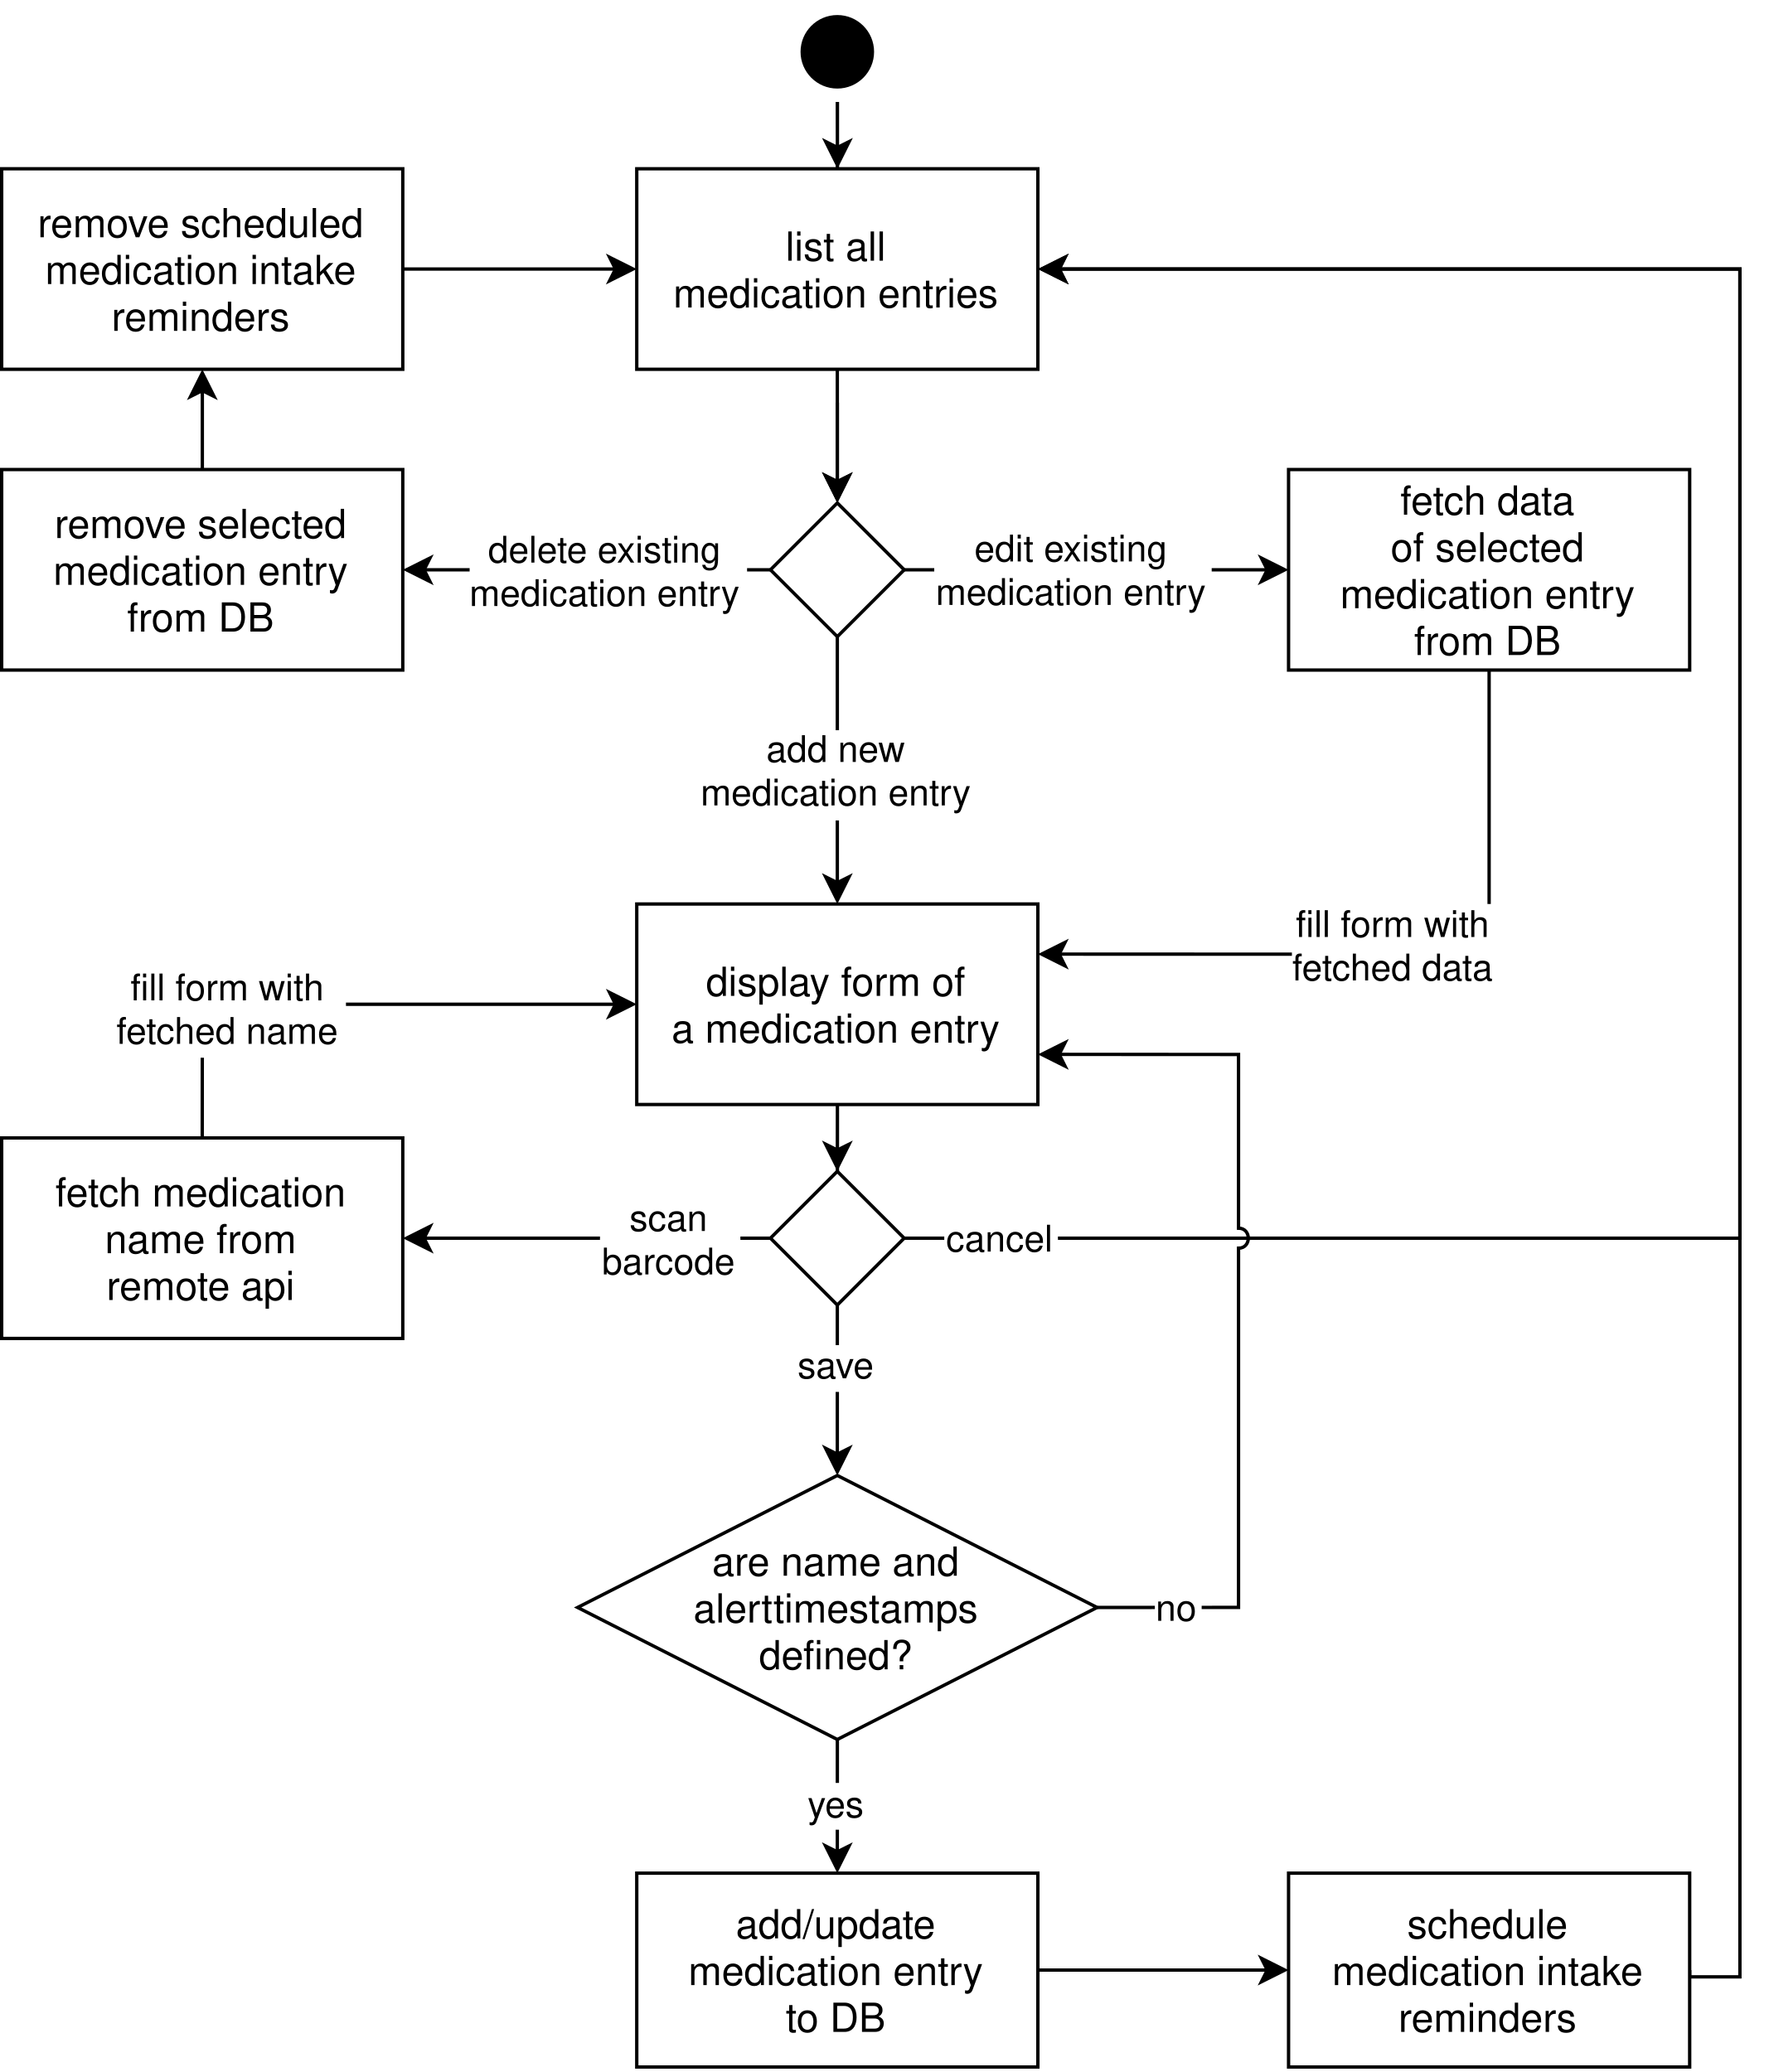
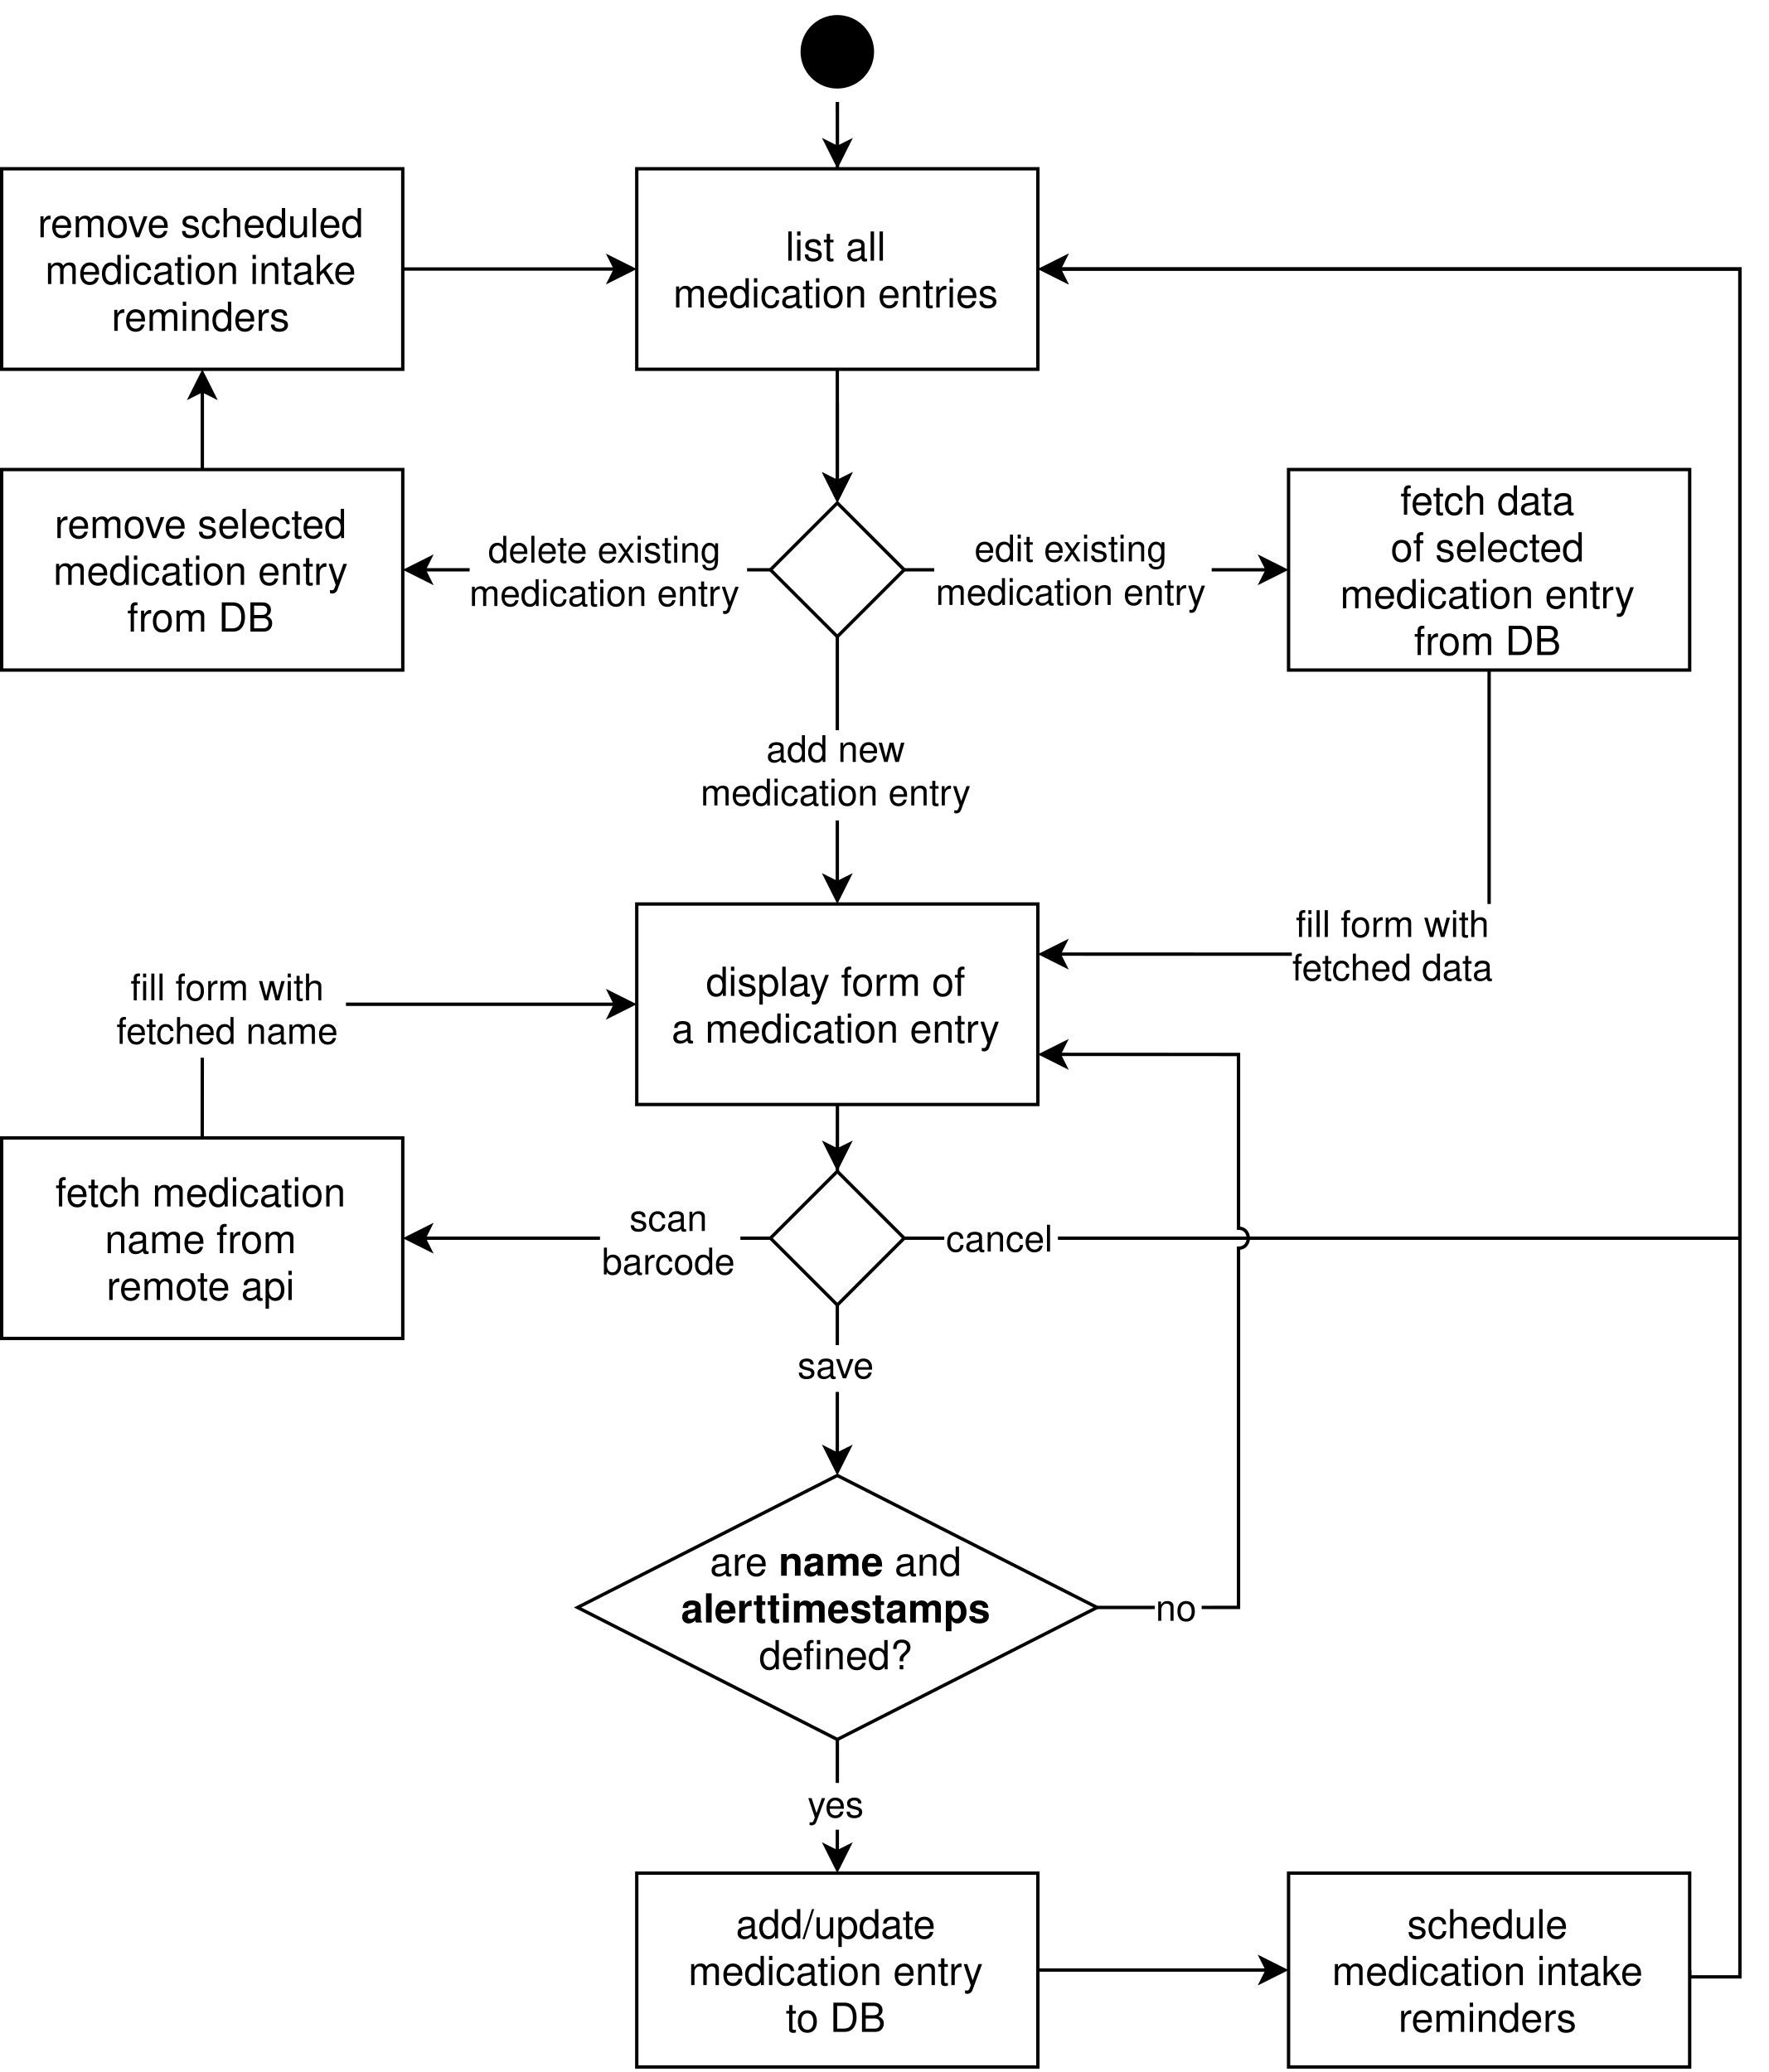
- <svg xmlns="http://www.w3.org/2000/svg" version="1.1" width="529px" height="620px" viewBox="-0.5 -0.5 529 620" content="&lt;mxfile host=&quot;Electron&quot; modified=&quot;2021-12-17T16:00:33.079Z&quot; agent=&quot;5.0 (X11; Linux x86_64) AppleWebKit/537.36 (KHTML, like Gecko) draw.io/15.8.7 Chrome/91.0.447.164 Electron/13.6.2 Safari/537.36&quot; etag=&quot;lm0pki-1gNKy3_TD1Pwz&quot; version=&quot;15.8.7&quot; type=&quot;device&quot;&gt;&lt;diagram name=&quot;Page-1&quot; id=&quot;e7e014a7-5840-1c2e-5031-d8a46d1fe8dd&quot;&gt;1VtLc6M4EP41PsbFG/sY20m2dme3ZiuH2exNAdlmAogFObHn168EEiCEbRyeySEVGglE99fdX7eUmb4Ojk8xiPZ/Ihf6M01xjzN9M9O05UIlv6nglAkszcgEu9hzM5FaCJ69X5AJFSY9eC5MhIEYIR97kSh0UBhCBwsyEMfoQxy2Rb741gjsoCR4doAvS394Lt4zqWotixu/QW+3Z69eaFZ24xU4b7sYHUL2vhCFMLsTAP4Y9o3JHrjooyTSH2b6OkYIZ38FxzX0qVa5xrJ5j2fu5kuOYYibTPj7BzYe/rWXm5XrgfeHQ+Ki3Z3JFvcO/APTBVstPnHlQJfoil2iGO/RDoXAfyikq1QBkL5HIVfFmG8IRUSoEuFPiPGJGR4cMCIiePTwP3TO3GRXL2ww/XtzZI9LL07sQv5opocEHWKHLdhkCALxDuILH28ssoH0A0sPY+p7giiAOD6RATH0AfbeRbAAhrldPi6f+h15ZHmawtzDVJiWuXco4hOytbNJhQXJH6VVFKLUrvU2NhtY0/eJV1GrEUBGVJgQReFnDDAVbj3fXyMfxeloXUl/6GAcozfI76Qwv2CNdxhjeLyoU3bXsExBNzrTzUfhhly0Lzmgrpw3gqC/C8qqx4QxokOE5AtKHkEvX7gX0IvCJ9Krq05x3QP0YTzAWIgeoJq9uUD9d1qSVYHrEkEIP2Y0lusqVWQAXc8h34lCqpOQ4+lL2r4cEC/a/ipITHMckOhaBSTZSnsDialLICF4oAskKSjBXribBlSGMLnW0OTMdHfKXNUVFjo/CwM+BG23CezFwvZivOA+gNVsu2tHbZVK7aWkbVI2QEIz2njUN/BKag99BXxvFxKxQ4ZCwklWlHOQB/j37EbguW5mL5h4v8Br+hD6oojiLf1YczUzN7W2uQyfKrvJCxP2llmZ4Z/zF1s1hHB3p7VzH/5o8amaOL8/3zLk6CnZL96j4PWQdMUcK5xiIVNHo4Y6Gr1RRxnvXyG6LBpGl+65Yjtty7HcJzGFvopOPh9WPJjIwBSUXq6BXLgFB5/oZeXTwLPK6/1KKbRFIZbndAFzTYR5DcpVrQbm1SKzM8Wb9ngw/0zLIGfWqsCr51rOszun1pw+jUCtW5l2IRe/1BdmtKMWBynoCOYK39pC7OwhraNcgMHU0nUO1NbpWpkrumWL2Vpvl637T8gchGVjUnvl1srNOFtrs3sFban1CEFzMDXpRV5WICBGFBeblWT8DkKfpYq9IdUeO/ZZY7ZLB+8QmE0bqZbadRhr1iEwqm3AvjsEcn/V9ZLIB6ciRFI3yt2DeJnSoK4RAdEDadCVsT3HllNLAt7hYN7zeS/g4L5efjclyEURqC1Ve+p5ZCHHPAeEDt0AHJj1cZ73IjDA21jfNdKXRMChfQkysV3wbAybxrtQBWyWmvapXtt9HKehig9g1OpsvLXNSrxVKluMV8arqlJBZLaCPjF8/E8z/vhd+/7XU3AK1v4Kv2zsuymULAOAtxZI3cG3VrVWy0zfNKvUvlzuASQkNpUS8CuIHeTWp5n+SpPGFYdom/PQvZhDjGpporZLKXzhqujL4vz+8g1H3miNRH3sRqLdQAMT5ElWU56kNEx4wzQ9rDN7w4+HyKVnIhpWwkR7fdXBVTZvLhuyeXPRF0Ll3sLgCXUINvh5b+AgH+sQ0s1UTxd7LRZ7Q1Oqd+v4i9Sws/1euXRJaMPy4J91a7Jo8Fa+G8PAIyiN5U2DDjy72uGagGfLLY4QfUnftq85989DEPGPIDSxnbt3fpimIHgLrRtCp1eOIZpq5RFnume3hhJLes/lqrE6XjfM86Fh0OMiMjM41WweTnKza7AmcWPkc551A/IVg5tguu0xWz73QLRIBCEIYLazAkK33BP2SXrAXgATDIIoKd1x4dYLKUweJYx1W/Ao2lxbln7EJGTw+qOchExzbqhyHuJnfLrfihyRYbZwBruhM/B/mJhIDWTLDTLCexDtz09rSzA/+D2ZLcFFg3NPk6RLymygUohjfYRSqJ1l5TZM4RSsjDjrFcPWEVW3GPKQUG3XcsSjcPW0SenRKW5tuJ/vozcuIMZquKtyRd3whFBKh+ow8DXa8MuL/ke4qqHbIo1q24bvf1dMLm/4AaFyKMttmVlQyfJ7Oa6h9Eg3iDzJvnUHG2qsIvlL40Cn95j/yWXx35mZzot/ftUf/gc=&lt;/diagram&gt;&lt;/mxfile&gt;" style="background-color: rgb(255, 255, 255);">
-   <defs />
-   <g>
-     <path d="M 250 30 L 250.03 50 L 250.03 30 L 250.03 43.63" fill="none" stroke="rgb(0, 0, 0)" stroke-miterlimit="10" pointer-events="stroke" />
-     <path d="M 250.03 48.88 L 246.53 41.88 L 250.03 43.63 L 253.53 41.88 Z" fill="rgb(0, 0, 0)" stroke="rgb(0, 0, 0)" stroke-miterlimit="10" pointer-events="all" />
-     <ellipse cx="250" cy="15" rx="11" ry="11" fill="#000000" stroke="none" pointer-events="all" />
-     <path d="M 250 120 L 250 143.63" fill="none" stroke="rgb(0, 0, 0)" stroke-miterlimit="10" pointer-events="stroke" />
-     <path d="M 250 148.88 L 246.5 141.88 L 250 143.63 L 253.5 141.88 Z" fill="rgb(0, 0, 0)" stroke="rgb(0, 0, 0)" stroke-miterlimit="10" pointer-events="all" />
-     <path d="M 250 190 L 250 263.63" fill="none" stroke="rgb(0, 0, 0)" stroke-miterlimit="10" pointer-events="stroke" />
-     <path d="M 250 268.88 L 246.5 261.88 L 250 263.63 L 253.5 261.88 Z" fill="rgb(0, 0, 0)" stroke="rgb(0, 0, 0)" stroke-miterlimit="10" pointer-events="all" />
-     <g fill="rgb(0, 0, 0)" font-family="Helvetica" text-anchor="middle" font-size="11px">
-       <rect fill="rgb(255, 255, 255)" stroke="none" x="209" y="218" width="83" height="27" stroke-width="0" />
-       <text x="249.5" y="227.5">add new</text>
-       <text x="249.5" y="240.5">medication entry</text>
+ <svg xmlns="http://www.w3.org/2000/svg" version="1.1" width="529px" height="620px" viewBox="-0.5 -0.5 529 620" content="&lt;mxfile host=&quot;Electron&quot; modified=&quot;2021-12-17T16:00:33.079Z&quot; agent=&quot;5.0 (X11; Linux x86_64) AppleWebKit/537.36 (KHTML, like Gecko) draw.io/15.8.7 Chrome/91.0.447.164 Electron/13.6.2 Safari/537.36&quot; etag=&quot;lm0pki-1gNKy3_TD1Pwz&quot; version=&quot;15.8.7&quot; type=&quot;device&quot;&gt;&lt;diagram name=&quot;Page-1&quot; id=&quot;e7e014a7-5840-1c2e-5031-d8a46d1fe8dd&quot;&gt;1VtLc6M4EP41PsbFG/sY20m2dme3ZiuH2exNAdlmAogFObHn168EEiCEbRyeySEVGglE99fdX7eUmb4Ojk8xiPZ/Ihf6M01xjzN9M9O05UIlv6nglAkszcgEu9hzM5FaCJ69X5AJFSY9eC5MhIEYIR97kSh0UBhCBwsyEMfoQxy2Rb741gjsoCR4doAvS394Lt4zqWotixu/QW+3Z69eaFZ24xU4b7sYHUL2vhCFMLsTAP4Y9o3JHrjooyTSH2b6OkYIZ38FxzX0qVa5xrJ5j2fu5kuOYYibTPj7BzYe/rWXm5XrgfeHQ+Ki3Z3JFvcO/APTBVstPnHlQJfoil2iGO/RDoXAfyikq1QBkL5HIVfFmG8IRUSoEuFPiPGJGR4cMCIiePTwP3TO3GRXL2ww/XtzZI9LL07sQv5opocEHWKHLdhkCALxDuILH28ssoH0A0sPY+p7giiAOD6RATH0AfbeRbAAhrldPi6f+h15ZHmawtzDVJiWuXco4hOytbNJhQXJH6VVFKLUrvU2NhtY0/eJV1GrEUBGVJgQReFnDDAVbj3fXyMfxeloXUl/6GAcozfI76Qwv2CNdxhjeLyoU3bXsExBNzrTzUfhhly0Lzmgrpw3gqC/C8qqx4QxokOE5AtKHkEvX7gX0IvCJ9Krq05x3QP0YTzAWIgeoJq9uUD9d1qSVYHrEkEIP2Y0lusqVWQAXc8h34lCqpOQ4+lL2r4cEC/a/ipITHMckOhaBSTZSnsDialLICF4oAskKSjBXribBlSGMLnW0OTMdHfKXNUVFjo/CwM+BG23CezFwvZivOA+gNVsu2tHbZVK7aWkbVI2QEIz2njUN/BKag99BXxvFxKxQ4ZCwklWlHOQB/j37EbguW5mL5h4v8Br+hD6oojiLf1YczUzN7W2uQyfKrvJCxP2llmZ4Z/zF1s1hHB3p7VzH/5o8amaOL8/3zLk6CnZL96j4PWQdMUcK5xiIVNHo4Y6Gr1RRxnvXyG6LBpGl+65Yjtty7HcJzGFvopOPh9WPJjIwBSUXq6BXLgFB5/oZeXTwLPK6/1KKbRFIZbndAFzTYR5DcpVrQbm1SKzM8Wb9ngw/0zLIGfWqsCr51rOszun1pw+jUCtW5l2IRe/1BdmtKMWBynoCOYK39pC7OwhraNcgMHU0nUO1NbpWpkrumWL2Vpvl637T8gchGVjUnvl1srNOFtrs3sFban1CEFzMDXpRV5WICBGFBeblWT8DkKfpYq9IdUeO/ZZY7ZLB+8QmE0bqZbadRhr1iEwqm3AvjsEcn/V9ZLIB6ciRFI3yt2DeJnSoK4RAdEDadCVsT3HllNLAt7hYN7zeS/g4L5efjclyEURqC1Ve+p5ZCHHPAeEDt0AHJj1cZ73IjDA21jfNdKXRMChfQkysV3wbAybxrtQBWyWmvapXtt9HKehig9g1OpsvLXNSrxVKluMV8arqlJBZLaCPjF8/E8z/vhd+/7XU3AK1v4Kv2zsuymULAOAtxZI3cG3VrVWy0zfNKvUvlzuASQkNpUS8CuIHeTWp5n+SpPGFYdom/PQvZhDjGpporZLKXzhqujL4vz+8g1H3miNRH3sRqLdQAMT5ElWU56kNEx4wzQ9rDN7w4+HyKVnIhpWwkR7fdXBVTZvLhuyeXPRF0Ll3sLgCXUINvh5b+AgH+sQ0s1UTxd7LRZ7Q1Oqd+v4i9Sws/1euXRJaMPy4J91a7Jo8Fa+G8PAIyiN5U2DDjy72uGagGfLLY4QfUnftq85989DEPGPIDSxnbt3fpimIHgLrRtCp1eOIZpq5RFnume3hhJLes/lqrE6XjfM86Fh0OMiMjM41WweTnKza7AmcWPkc551A/IVg5tguu0xWz73QLRIBCEIYLazAkK33BP2SXrAXgATDIIoKd1x4dYLKUweJYx1W/Ao2lxbln7EJGTw+qOchExzbqhyHuJnfLrfihyRYbZwBruhM/B/mJhIDWTLDTLCexDtz09rSzA/+D2ZLcFFg3NPk6RLymygUohjfYRSqJ1l5TZM4RSsjDjrFcPWEVW3GPKQUG3XcsSjcPW0SenRKW5tuJ/vozcuIMZquKtyRd3whFBKh+ow8DXa8MuL/ke4qqHbIo1q24bvf1dMLm/4AaFyKMttmVlQyfJ7Oa6h9Eg3iDzJvnUHG2qsIvlL40Cn95j/yWXx35mZzot/ftUf/gc=&lt;/diagram&gt;&lt;/mxfile&gt;" style="background-color: rgb(255, 255, 255);" id="svg244">
+   <defs id="defs2" />
+   <g id="g242">
+     <path d="M 250 30 L 250.03 50 L 250.03 30 L 250.03 43.63" fill="none" stroke="rgb(0, 0, 0)" stroke-miterlimit="10" pointer-events="stroke" id="path4" />
+     <path d="M 250.03 48.88 L 246.53 41.88 L 250.03 43.63 L 253.53 41.88 Z" fill="rgb(0, 0, 0)" stroke="rgb(0, 0, 0)" stroke-miterlimit="10" pointer-events="all" id="path6" />
+     <ellipse cx="250" cy="15" rx="11" ry="11" fill="#000000" stroke="none" pointer-events="all" id="ellipse8" />
+     <path d="M 250 120 L 250 143.63" fill="none" stroke="rgb(0, 0, 0)" stroke-miterlimit="10" pointer-events="stroke" id="path10" />
+     <path d="M 250 148.88 L 246.5 141.88 L 250 143.63 L 253.5 141.88 Z" fill="rgb(0, 0, 0)" stroke="rgb(0, 0, 0)" stroke-miterlimit="10" pointer-events="all" id="path12" />
+     <path d="M 250 190 L 250 263.63" fill="none" stroke="rgb(0, 0, 0)" stroke-miterlimit="10" pointer-events="stroke" id="path14" />
+     <path d="M 250 268.88 L 246.5 261.88 L 250 263.63 L 253.5 261.88 Z" fill="rgb(0, 0, 0)" stroke="rgb(0, 0, 0)" stroke-miterlimit="10" pointer-events="all" id="path16" />
+     <g fill="rgb(0, 0, 0)" font-family="Helvetica" text-anchor="middle" font-size="11px" id="g24">
+       <rect fill="rgb(255, 255, 255)" stroke="none" x="209" y="218" width="83" height="27" stroke-width="0" id="rect18" />
+       <text x="249.5" y="227.5" id="text20">add new</text>
+       <text x="249.5" y="240.5" id="text22">medication entry</text>
    </g>
-     <path d="M 270 170 L 378.63 170" fill="none" stroke="rgb(0, 0, 0)" stroke-miterlimit="10" pointer-events="stroke" />
-     <path d="M 383.88 170 L 376.88 173.5 L 378.63 170 L 376.88 166.5 Z" fill="rgb(0, 0, 0)" stroke="rgb(0, 0, 0)" stroke-miterlimit="10" pointer-events="all" />
-     <g fill="rgb(0, 0, 0)" font-family="Helvetica" text-anchor="middle" font-size="11px">
-       <rect fill="rgb(255, 255, 255)" stroke="none" x="279" y="158" width="83" height="27" stroke-width="0" />
-       <text x="319.84" y="167.5">edit existing</text>
-       <text x="319.84" y="180.5">medication entry</text>
+     <path d="M 270 170 L 378.63 170" fill="none" stroke="rgb(0, 0, 0)" stroke-miterlimit="10" pointer-events="stroke" id="path26" />
+     <path d="M 383.88 170 L 376.88 173.5 L 378.63 170 L 376.88 166.5 Z" fill="rgb(0, 0, 0)" stroke="rgb(0, 0, 0)" stroke-miterlimit="10" pointer-events="all" id="path28" />
+     <g fill="rgb(0, 0, 0)" font-family="Helvetica" text-anchor="middle" font-size="11px" id="g36">
+       <rect fill="rgb(255, 255, 255)" stroke="none" x="279" y="158" width="83" height="27" stroke-width="0" id="rect30" />
+       <text x="319.84" y="167.5" id="text32">edit existing</text>
+       <text x="319.84" y="180.5" id="text34">medication entry</text>
    </g>
-     <path d="M 230 170 L 126.37 170" fill="none" stroke="rgb(0, 0, 0)" stroke-miterlimit="10" pointer-events="stroke" />
-     <path d="M 121.12 170 L 128.12 166.5 L 126.37 170 L 128.12 173.5 Z" fill="rgb(0, 0, 0)" stroke="rgb(0, 0, 0)" stroke-miterlimit="10" pointer-events="all" />
-     <g fill="rgb(0, 0, 0)" font-family="Helvetica" text-anchor="middle" font-size="11px">
-       <rect fill="rgb(255, 255, 255)" stroke="none" x="140" y="158" width="83" height="27" stroke-width="0" />
-       <text x="180.33" y="167.84">delete existing</text>
-       <text x="180.33" y="180.84">medication entry</text>
+     <path d="M 230 170 L 126.37 170" fill="none" stroke="rgb(0, 0, 0)" stroke-miterlimit="10" pointer-events="stroke" id="path38" />
+     <path d="M 121.12 170 L 128.12 166.5 L 126.37 170 L 128.12 173.5 Z" fill="rgb(0, 0, 0)" stroke="rgb(0, 0, 0)" stroke-miterlimit="10" pointer-events="all" id="path40" />
+     <g fill="rgb(0, 0, 0)" font-family="Helvetica" text-anchor="middle" font-size="11px" id="g48">
+       <rect fill="rgb(255, 255, 255)" stroke="none" x="140" y="158" width="83" height="27" stroke-width="0" id="rect42" />
+       <text x="180.33" y="167.84" id="text44">delete existing</text>
+       <text x="180.33" y="180.84" id="text46">medication entry</text>
    </g>
-     <path d="M 250 150 L 270 170 L 250 190 L 230 170 Z" fill="rgb(255, 255, 255)" stroke="rgb(0, 0, 0)" stroke-miterlimit="10" pointer-events="all" />
-     <path d="M 250 110 L 250 143.63" fill="none" stroke="rgb(0, 0, 0)" stroke-miterlimit="10" pointer-events="stroke" />
-     <path d="M 250 148.88 L 246.5 141.88 L 250 143.63 L 253.5 141.88 Z" fill="rgb(0, 0, 0)" stroke="rgb(0, 0, 0)" stroke-miterlimit="10" pointer-events="all" />
-     <rect x="190" y="50" width="120" height="60" fill="rgb(255, 255, 255)" stroke="rgb(0, 0, 0)" pointer-events="all" />
-     <g fill="rgb(0, 0, 0)" font-family="Helvetica" text-anchor="middle" font-size="12px">
-       <text x="249.5" y="77.5">list all</text>
-       <text x="249.5" y="91.5">medication entries</text>
+     <path d="M 250 150 L 270 170 L 250 190 L 230 170 Z" fill="rgb(255, 255, 255)" stroke="rgb(0, 0, 0)" stroke-miterlimit="10" pointer-events="all" id="path50" />
+     <path d="M 250 110 L 250 143.63" fill="none" stroke="rgb(0, 0, 0)" stroke-miterlimit="10" pointer-events="stroke" id="path52" />
+     <path d="M 250 148.88 L 246.5 141.88 L 250 143.63 L 253.5 141.88 Z" fill="rgb(0, 0, 0)" stroke="rgb(0, 0, 0)" stroke-miterlimit="10" pointer-events="all" id="path54" />
+     <rect x="190" y="50" width="120" height="60" fill="rgb(255, 255, 255)" stroke="rgb(0, 0, 0)" pointer-events="all" id="rect56" />
+     <g fill="rgb(0, 0, 0)" font-family="Helvetica" text-anchor="middle" font-size="12px" id="g62">
+       <text x="249.5" y="77.5" id="text58">list all</text>
+       <text x="249.5" y="91.5" id="text60">medication entries</text>
    </g>
-     <path d="M 445 200 L 445 285.03 L 316.37 285" fill="none" stroke="rgb(0, 0, 0)" stroke-miterlimit="10" pointer-events="stroke" />
-     <path d="M 311.12 285 L 318.12 281.5 L 316.37 285 L 318.12 288.5 Z" fill="rgb(0, 0, 0)" stroke="rgb(0, 0, 0)" stroke-miterlimit="10" pointer-events="all" />
-     <g fill="rgb(0, 0, 0)" font-family="Helvetica" text-anchor="middle" font-size="11px">
-       <rect fill="rgb(255, 255, 255)" stroke="none" x="386" y="270" width="63" height="27" stroke-width="0" />
-       <text x="416.09" y="279.87">fill form with</text>
-       <text x="416.09" y="292.87">fetched data</text>
+     <path d="M 445 200 L 445 285.03 L 316.37 285" fill="none" stroke="rgb(0, 0, 0)" stroke-miterlimit="10" pointer-events="stroke" id="path64" />
+     <path d="M 311.12 285 L 318.12 281.5 L 316.37 285 L 318.12 288.5 Z" fill="rgb(0, 0, 0)" stroke="rgb(0, 0, 0)" stroke-miterlimit="10" pointer-events="all" id="path66" />
+     <g fill="rgb(0, 0, 0)" font-family="Helvetica" text-anchor="middle" font-size="11px" id="g74">
+       <rect fill="rgb(255, 255, 255)" stroke="none" x="386" y="270" width="63" height="27" stroke-width="0" id="rect68" />
+       <text x="416.09" y="279.87" id="text70">fill form with</text>
+       <text x="416.09" y="292.87" id="text72">fetched data</text>
    </g>
-     <rect x="385" y="140" width="120" height="60" fill="rgb(255, 255, 255)" stroke="rgb(0, 0, 0)" pointer-events="all" />
-     <g fill="rgb(0, 0, 0)" font-family="Helvetica" text-anchor="middle" font-size="12px">
-       <text x="444.5" y="153.5">fetch data</text>
-       <text x="444.5" y="167.5"> of selected</text>
-       <text x="444.5" y="181.5">medication entry</text>
-       <text x="444.5" y="195.5">from DB</text>
+     <rect x="385" y="140" width="120" height="60" fill="rgb(255, 255, 255)" stroke="rgb(0, 0, 0)" pointer-events="all" id="rect76" />
+     <g fill="rgb(0, 0, 0)" font-family="Helvetica" text-anchor="middle" font-size="12px" id="g86">
+       <text x="444.5" y="153.5" id="text78">fetch data</text>
+       <text x="444.5" y="167.5" id="text80"> of selected</text>
+       <text x="444.5" y="181.5" id="text82">medication entry</text>
+       <text x="444.5" y="195.5" id="text84">from DB</text>
    </g>
-     <path d="M 250.03 330 L 250.03 350 L 250.03 330 L 250.01 343.63" fill="none" stroke="rgb(0, 0, 0)" stroke-miterlimit="10" pointer-events="stroke" />
-     <path d="M 250 348.88 L 246.51 341.88 L 250.01 343.63 L 253.51 341.89 Z" fill="rgb(0, 0, 0)" stroke="rgb(0, 0, 0)" stroke-miterlimit="10" pointer-events="all" />
-     <rect x="190" y="270" width="120" height="60" fill="rgb(255, 255, 255)" stroke="rgb(0, 0, 0)" pointer-events="all" />
-     <g fill="rgb(0, 0, 0)" font-family="Helvetica" text-anchor="middle" font-size="12px">
-       <text x="249.5" y="297.5">display form of</text>
-       <text x="249.5" y="311.5">a medication entry</text>
+     <path d="M 250.03 330 L 250.03 350 L 250.03 330 L 250.01 343.63" fill="none" stroke="rgb(0, 0, 0)" stroke-miterlimit="10" pointer-events="stroke" id="path88" />
+     <path d="M 250 348.88 L 246.51 341.88 L 250.01 343.63 L 253.51 341.89 Z" fill="rgb(0, 0, 0)" stroke="rgb(0, 0, 0)" stroke-miterlimit="10" pointer-events="all" id="path90" />
+     <rect x="190" y="270" width="120" height="60" fill="rgb(255, 255, 255)" stroke="rgb(0, 0, 0)" pointer-events="all" id="rect92" />
+     <g fill="rgb(0, 0, 0)" font-family="Helvetica" text-anchor="middle" font-size="12px" id="g98">
+       <text x="249.5" y="297.5" id="text94">display form of</text>
+       <text x="249.5" y="311.5" id="text96">a medication entry</text>
    </g>
-     <path d="M 250 390 L 250 434.63" fill="none" stroke="rgb(0, 0, 0)" stroke-miterlimit="10" pointer-events="stroke" />
-     <path d="M 250 439.88 L 246.5 432.88 L 250 434.63 L 253.5 432.88 Z" fill="rgb(0, 0, 0)" stroke="rgb(0, 0, 0)" stroke-miterlimit="10" pointer-events="all" />
-     <g fill="rgb(0, 0, 0)" font-family="Helvetica" text-anchor="middle" font-size="11px">
-       <rect fill="rgb(255, 255, 255)" stroke="none" x="238" y="402" width="25" height="14" stroke-width="0" />
-       <text x="249.5" y="411.93">save</text>
+     <path d="M 250 390 L 250 434.63" fill="none" stroke="rgb(0, 0, 0)" stroke-miterlimit="10" pointer-events="stroke" id="path100" />
+     <path d="M 250 439.88 L 246.5 432.88 L 250 434.63 L 253.5 432.88 Z" fill="rgb(0, 0, 0)" stroke="rgb(0, 0, 0)" stroke-miterlimit="10" pointer-events="all" id="path102" />
+     <g fill="rgb(0, 0, 0)" font-family="Helvetica" text-anchor="middle" font-size="11px" id="g108">
+       <rect fill="rgb(255, 255, 255)" stroke="none" x="238" y="402" width="25" height="14" stroke-width="0" id="rect104" />
+       <text x="249.5" y="411.93" id="text106">save</text>
    </g>
-     <path d="M 270 370 L 520.03 370 L 520.03 80 L 316.37 80" fill="none" stroke="rgb(0, 0, 0)" stroke-miterlimit="10" pointer-events="stroke" />
-     <path d="M 311.12 80 L 318.12 76.5 L 316.37 80 L 318.12 83.5 Z" fill="rgb(0, 0, 0)" stroke="rgb(0, 0, 0)" stroke-miterlimit="10" pointer-events="all" />
-     <g fill="rgb(0, 0, 0)" font-family="Helvetica" text-anchor="middle" font-size="11px">
-       <rect fill="rgb(255, 255, 255)" stroke="none" x="282" y="364" width="34" height="14" stroke-width="0" />
-       <text x="298.47" y="374">cancel</text>
+     <path d="M 270 370 L 520.03 370 L 520.03 80 L 316.37 80" fill="none" stroke="rgb(0, 0, 0)" stroke-miterlimit="10" pointer-events="stroke" id="path110" />
+     <path d="M 311.12 80 L 318.12 76.5 L 316.37 80 L 318.12 83.5 Z" fill="rgb(0, 0, 0)" stroke="rgb(0, 0, 0)" stroke-miterlimit="10" pointer-events="all" id="path112" />
+     <g fill="rgb(0, 0, 0)" font-family="Helvetica" text-anchor="middle" font-size="11px" id="g118">
+       <rect fill="rgb(255, 255, 255)" stroke="none" x="282" y="364" width="34" height="14" stroke-width="0" id="rect114" />
+       <text x="298.47" y="374" id="text116">cancel</text>
    </g>
-     <path d="M 230 370 L 126.37 370" fill="none" stroke="rgb(0, 0, 0)" stroke-miterlimit="10" pointer-events="stroke" />
-     <path d="M 121.12 370 L 128.12 366.5 L 126.37 370 L 128.12 373.5 Z" fill="rgb(0, 0, 0)" stroke="rgb(0, 0, 0)" stroke-miterlimit="10" pointer-events="all" />
-     <g fill="rgb(0, 0, 0)" font-family="Helvetica" text-anchor="middle" font-size="11px">
-       <rect fill="rgb(255, 255, 255)" stroke="none" x="179" y="358" width="42" height="27" stroke-width="0" />
-       <text x="199.47" y="367.84">scan</text>
-       <text x="199.47" y="380.84">barcode</text>
+     <path d="M 230 370 L 126.37 370" fill="none" stroke="rgb(0, 0, 0)" stroke-miterlimit="10" pointer-events="stroke" id="path120" />
+     <path d="M 121.12 370 L 128.12 366.5 L 126.37 370 L 128.12 373.5 Z" fill="rgb(0, 0, 0)" stroke="rgb(0, 0, 0)" stroke-miterlimit="10" pointer-events="all" id="path122" />
+     <g fill="rgb(0, 0, 0)" font-family="Helvetica" text-anchor="middle" font-size="11px" id="g130">
+       <rect fill="rgb(255, 255, 255)" stroke="none" x="179" y="358" width="42" height="27" stroke-width="0" id="rect124" />
+       <text x="199.47" y="367.84" id="text126">scan</text>
+       <text x="199.47" y="380.84" id="text128">barcode</text>
    </g>
-     <path d="M 250 350 L 270 370 L 250 390 L 230 370 Z" fill="rgb(255, 255, 255)" stroke="rgb(0, 0, 0)" stroke-miterlimit="10" pointer-events="all" />
-     <path d="M 310 589 L 378.63 589" fill="none" stroke="rgb(0, 0, 0)" stroke-miterlimit="10" pointer-events="stroke" />
-     <path d="M 383.88 589 L 376.88 592.5 L 378.63 589 L 376.88 585.5 Z" fill="rgb(0, 0, 0)" stroke="rgb(0, 0, 0)" stroke-miterlimit="10" pointer-events="all" />
-     <rect x="190" y="560" width="120" height="58" fill="rgb(255, 255, 255)" stroke="rgb(0, 0, 0)" pointer-events="all" />
-     <g fill="rgb(0, 0, 0)" font-family="Helvetica" text-anchor="middle" font-size="12px">
-       <text x="249.5" y="579.5">add/update</text>
-       <text x="249.5" y="593.5">medication entry</text>
-       <text x="249.5" y="607.5">to DB</text>
+     <path d="M 250 350 L 270 370 L 250 390 L 230 370 Z" fill="rgb(255, 255, 255)" stroke="rgb(0, 0, 0)" stroke-miterlimit="10" pointer-events="all" id="path132" />
+     <path d="M 310 589 L 378.63 589" fill="none" stroke="rgb(0, 0, 0)" stroke-miterlimit="10" pointer-events="stroke" id="path134" />
+     <path d="M 383.88 589 L 376.88 592.5 L 378.63 589 L 376.88 585.5 Z" fill="rgb(0, 0, 0)" stroke="rgb(0, 0, 0)" stroke-miterlimit="10" pointer-events="all" id="path136" />
+     <rect x="190" y="560" width="120" height="58" fill="rgb(255, 255, 255)" stroke="rgb(0, 0, 0)" pointer-events="all" id="rect138" />
+     <g fill="rgb(0, 0, 0)" font-family="Helvetica" text-anchor="middle" font-size="12px" id="g146">
+       <text x="249.5" y="579.5" id="text140">add/update</text>
+       <text x="249.5" y="593.5" id="text142">medication entry</text>
+       <text x="249.5" y="607.5" id="text144">to DB</text>
    </g>
-     <path d="M 505 589 L 505 591.03 L 520.03 591.03 L 520.03 80 L 316.37 80" fill="none" stroke="rgb(0, 0, 0)" stroke-miterlimit="10" pointer-events="stroke" />
-     <path d="M 311.12 80 L 318.12 76.5 L 316.37 80 L 318.12 83.5 Z" fill="rgb(0, 0, 0)" stroke="rgb(0, 0, 0)" stroke-miterlimit="10" pointer-events="all" />
-     <rect x="385" y="560" width="120" height="58" fill="rgb(255, 255, 255)" stroke="rgb(0, 0, 0)" pointer-events="all" />
-     <g fill="rgb(0, 0, 0)" font-family="Helvetica" text-anchor="middle" font-size="12px">
-       <text x="444.5" y="579.5">schedule</text>
-       <text x="444.5" y="593.5">medication intake</text>
-       <text x="444.5" y="607.5">reminders</text>
+     <path d="M 505 589 L 505 591.03 L 520.03 591.03 L 520.03 80 L 316.37 80" fill="none" stroke="rgb(0, 0, 0)" stroke-miterlimit="10" pointer-events="stroke" id="path148" />
+     <path d="M 311.12 80 L 318.12 76.5 L 316.37 80 L 318.12 83.5 Z" fill="rgb(0, 0, 0)" stroke="rgb(0, 0, 0)" stroke-miterlimit="10" pointer-events="all" id="path150" />
+     <rect x="385" y="560" width="120" height="58" fill="rgb(255, 255, 255)" stroke="rgb(0, 0, 0)" pointer-events="all" id="rect152" />
+     <g fill="rgb(0, 0, 0)" font-family="Helvetica" text-anchor="middle" font-size="12px" id="g160">
+       <text x="444.5" y="579.5" id="text154">schedule</text>
+       <text x="444.5" y="593.5" id="text156">medication intake</text>
+       <text x="444.5" y="607.5" id="text158">reminders</text>
    </g>
-     <path d="M 327.71 480.5 L 370.03 480.48 L 370.03 373 C 373.93 373 373.93 367 370.03 367 L 370.03 367 L 370.03 315.03 L 316.37 315" fill="none" stroke="rgb(0, 0, 0)" stroke-miterlimit="10" pointer-events="stroke" />
-     <path d="M 311.12 315 L 318.12 311.5 L 316.37 315 L 318.12 318.5 Z" fill="rgb(0, 0, 0)" stroke="rgb(0, 0, 0)" stroke-miterlimit="10" pointer-events="all" />
-     <g fill="rgb(0, 0, 0)" font-family="Helvetica" text-anchor="middle" font-size="11px">
-       <rect fill="rgb(255, 255, 255)" stroke="none" x="345" y="474" width="14" height="14" stroke-width="0" />
-       <text x="351.35" y="484.49">no</text>
+     <path d="M 327.71 480.5 L 370.03 480.48 L 370.03 373 C 373.93 373 373.93 367 370.03 367 L 370.03 367 L 370.03 315.03 L 316.37 315" fill="none" stroke="rgb(0, 0, 0)" stroke-miterlimit="10" pointer-events="stroke" id="path162" />
+     <path d="M 311.12 315 L 318.12 311.5 L 316.37 315 L 318.12 318.5 Z" fill="rgb(0, 0, 0)" stroke="rgb(0, 0, 0)" stroke-miterlimit="10" pointer-events="all" id="path164" />
+     <g fill="rgb(0, 0, 0)" font-family="Helvetica" text-anchor="middle" font-size="11px" id="g170">
+       <rect fill="rgb(255, 255, 255)" stroke="none" x="345" y="474" width="14" height="14" stroke-width="0" id="rect166" />
+       <text x="351.35" y="484.49" id="text168">no</text>
    </g>
-     <path d="M 250.01 520 L 250 553.63" fill="none" stroke="rgb(0, 0, 0)" stroke-miterlimit="10" pointer-events="stroke" />
-     <path d="M 250 558.88 L 246.5 551.88 L 250 553.63 L 253.5 551.88 Z" fill="rgb(0, 0, 0)" stroke="rgb(0, 0, 0)" stroke-miterlimit="10" pointer-events="all" />
-     <g fill="rgb(0, 0, 0)" font-family="Helvetica" text-anchor="middle" font-size="11px">
-       <rect fill="rgb(255, 255, 255)" stroke="none" x="241" y="533" width="19" height="14" stroke-width="0" />
-       <text x="249.5" y="543.31">yes</text>
+     <path d="M 250.01 520 L 250 553.63" fill="none" stroke="rgb(0, 0, 0)" stroke-miterlimit="10" pointer-events="stroke" id="path172" />
+     <path d="M 250 558.88 L 246.5 551.88 L 250 553.63 L 253.5 551.88 Z" fill="rgb(0, 0, 0)" stroke="rgb(0, 0, 0)" stroke-miterlimit="10" pointer-events="all" id="path174" />
+     <g fill="rgb(0, 0, 0)" font-family="Helvetica" text-anchor="middle" font-size="11px" id="g180">
+       <rect fill="rgb(255, 255, 255)" stroke="none" x="241" y="533" width="19" height="14" stroke-width="0" id="rect176" />
+       <text x="249.5" y="543.31" id="text178">yes</text>
    </g>
-     <path d="M 250 441 L 327.71 480.5 L 250 520 L 172.3 480.5 Z" fill="rgb(255, 255, 255)" stroke="rgb(0, 0, 0)" stroke-miterlimit="10" pointer-events="all" />
-     <g fill="rgb(0, 0, 0)" font-family="Helvetica" text-anchor="middle" font-size="12px">
-       <text x="249.51" y="471">are name and</text>
-       <text x="249.51" y="485">alerttimestamps</text>
-       <text x="249.51" y="499">defined?</text>
+     <path d="M 250 441 L 327.71 480.5 L 250 520 L 172.3 480.5 Z" fill="rgb(255, 255, 255)" stroke="rgb(0, 0, 0)" stroke-miterlimit="10" pointer-events="all" id="path182" />
+     <g fill="rgb(0, 0, 0)" font-family="Helvetica" text-anchor="middle" font-size="12px" id="g190">
+       <text x="249.51" y="471" id="text184">are <tspan style="font-style:normal;font-variant:normal;font-weight:bold;font-stretch:normal;font-family:Helvetica;-inkscape-font-specification:'Helvetica Bold'" id="tspan1075">name</tspan> and</text>
+       <text x="249.51" y="485" id="text186">
+         <tspan style="font-style:normal;font-variant:normal;font-weight:bold;font-stretch:normal;font-family:Helvetica;-inkscape-font-specification:'Helvetica Bold'" id="tspan1073">alerttimestamps</tspan>
+       </text>
+       <text x="249.51" y="499" id="text188">defined?</text>
    </g>
-     <path d="M 60.03 140 L 60.03 120 L 60.03 130 L 60.03 116.37" fill="none" stroke="rgb(0, 0, 0)" stroke-miterlimit="10" pointer-events="stroke" />
-     <path d="M 60.03 111.12 L 63.53 118.12 L 60.03 116.37 L 56.53 118.12 Z" fill="rgb(0, 0, 0)" stroke="rgb(0, 0, 0)" stroke-miterlimit="10" pointer-events="all" />
-     <rect x="0" y="140" width="120" height="60" fill="rgb(255, 255, 255)" stroke="rgb(0, 0, 0)" pointer-events="all" />
-     <g fill="rgb(0, 0, 0)" font-family="Helvetica" text-anchor="middle" font-size="12px">
-       <text x="59.5" y="160.5">remove selected</text>
-       <text x="59.5" y="174.5">medication entry</text>
-       <text x="59.5" y="188.5">from DB</text>
+     <path d="M 60.03 140 L 60.03 120 L 60.03 130 L 60.03 116.37" fill="none" stroke="rgb(0, 0, 0)" stroke-miterlimit="10" pointer-events="stroke" id="path192" />
+     <path d="M 60.03 111.12 L 63.53 118.12 L 60.03 116.37 L 56.53 118.12 Z" fill="rgb(0, 0, 0)" stroke="rgb(0, 0, 0)" stroke-miterlimit="10" pointer-events="all" id="path194" />
+     <rect x="0" y="140" width="120" height="60" fill="rgb(255, 255, 255)" stroke="rgb(0, 0, 0)" pointer-events="all" id="rect196" />
+     <g fill="rgb(0, 0, 0)" font-family="Helvetica" text-anchor="middle" font-size="12px" id="g204">
+       <text x="59.5" y="160.5" id="text198">remove selected</text>
+       <text x="59.5" y="174.5" id="text200">medication entry</text>
+       <text x="59.5" y="188.5" id="text202">from DB</text>
    </g>
-     <path d="M 120 80 L 183.63 80" fill="none" stroke="rgb(0, 0, 0)" stroke-miterlimit="10" pointer-events="stroke" />
-     <path d="M 188.88 80 L 181.88 83.5 L 183.63 80 L 181.88 76.5 Z" fill="rgb(0, 0, 0)" stroke="rgb(0, 0, 0)" stroke-miterlimit="10" pointer-events="all" />
-     <rect x="0" y="50" width="120" height="60" fill="rgb(255, 255, 255)" stroke="rgb(0, 0, 0)" pointer-events="all" />
-     <g fill="rgb(0, 0, 0)" font-family="Helvetica" text-anchor="middle" font-size="12px">
-       <text x="59.5" y="70.5">remove scheduled</text>
-       <text x="59.5" y="84.5">medication intake</text>
-       <text x="59.5" y="98.5">reminders</text>
+     <path d="M 120 80 L 183.63 80" fill="none" stroke="rgb(0, 0, 0)" stroke-miterlimit="10" pointer-events="stroke" id="path206" />
+     <path d="M 188.88 80 L 181.88 83.5 L 183.63 80 L 181.88 76.5 Z" fill="rgb(0, 0, 0)" stroke="rgb(0, 0, 0)" stroke-miterlimit="10" pointer-events="all" id="path208" />
+     <rect x="0" y="50" width="120" height="60" fill="rgb(255, 255, 255)" stroke="rgb(0, 0, 0)" pointer-events="all" id="rect210" />
+     <g fill="rgb(0, 0, 0)" font-family="Helvetica" text-anchor="middle" font-size="12px" id="g218">
+       <text x="59.5" y="70.5" id="text212">remove scheduled</text>
+       <text x="59.5" y="84.5" id="text214">medication intake</text>
+       <text x="59.5" y="98.5" id="text216">reminders</text>
    </g>
-     <path d="M 60 340 L 60.03 300 L 183.63 300" fill="none" stroke="rgb(0, 0, 0)" stroke-miterlimit="10" pointer-events="stroke" />
-     <path d="M 188.88 300 L 181.88 303.5 L 183.63 300 L 181.88 296.5 Z" fill="rgb(0, 0, 0)" stroke="rgb(0, 0, 0)" stroke-miterlimit="10" pointer-events="all" />
-     <g fill="rgb(0, 0, 0)" font-family="Helvetica" text-anchor="middle" font-size="11px">
-       <rect fill="rgb(255, 255, 255)" stroke="none" x="34" y="289" width="69" height="27" stroke-width="0" />
-       <text x="67.47" y="298.84">fill form with</text>
-       <text x="67.47" y="311.84">fetched name</text>
+     <path d="M 60 340 L 60.03 300 L 183.63 300" fill="none" stroke="rgb(0, 0, 0)" stroke-miterlimit="10" pointer-events="stroke" id="path220" />
+     <path d="M 188.88 300 L 181.88 303.5 L 183.63 300 L 181.88 296.5 Z" fill="rgb(0, 0, 0)" stroke="rgb(0, 0, 0)" stroke-miterlimit="10" pointer-events="all" id="path222" />
+     <g fill="rgb(0, 0, 0)" font-family="Helvetica" text-anchor="middle" font-size="11px" id="g230">
+       <rect fill="rgb(255, 255, 255)" stroke="none" x="34" y="289" width="69" height="27" stroke-width="0" id="rect224" />
+       <text x="67.47" y="298.84" id="text226">fill form with</text>
+       <text x="67.47" y="311.84" id="text228">fetched name</text>
    </g>
-     <rect x="0" y="340" width="120" height="60" fill="rgb(255, 255, 255)" stroke="rgb(0, 0, 0)" pointer-events="all" />
-     <g fill="rgb(0, 0, 0)" font-family="Helvetica" text-anchor="middle" font-size="12px">
-       <text x="59.5" y="360.5">fetch medication</text>
-       <text x="59.5" y="374.5">name from</text>
-       <text x="59.5" y="388.5">remote api</text>
+     <rect x="0" y="340" width="120" height="60" fill="rgb(255, 255, 255)" stroke="rgb(0, 0, 0)" pointer-events="all" id="rect232" />
+     <g fill="rgb(0, 0, 0)" font-family="Helvetica" text-anchor="middle" font-size="12px" id="g240">
+       <text x="59.5" y="360.5" id="text234">fetch medication</text>
+       <text x="59.5" y="374.5" id="text236">name from</text>
+       <text x="59.5" y="388.5" id="text238">remote api</text>
    </g>
  </g>
</svg>
